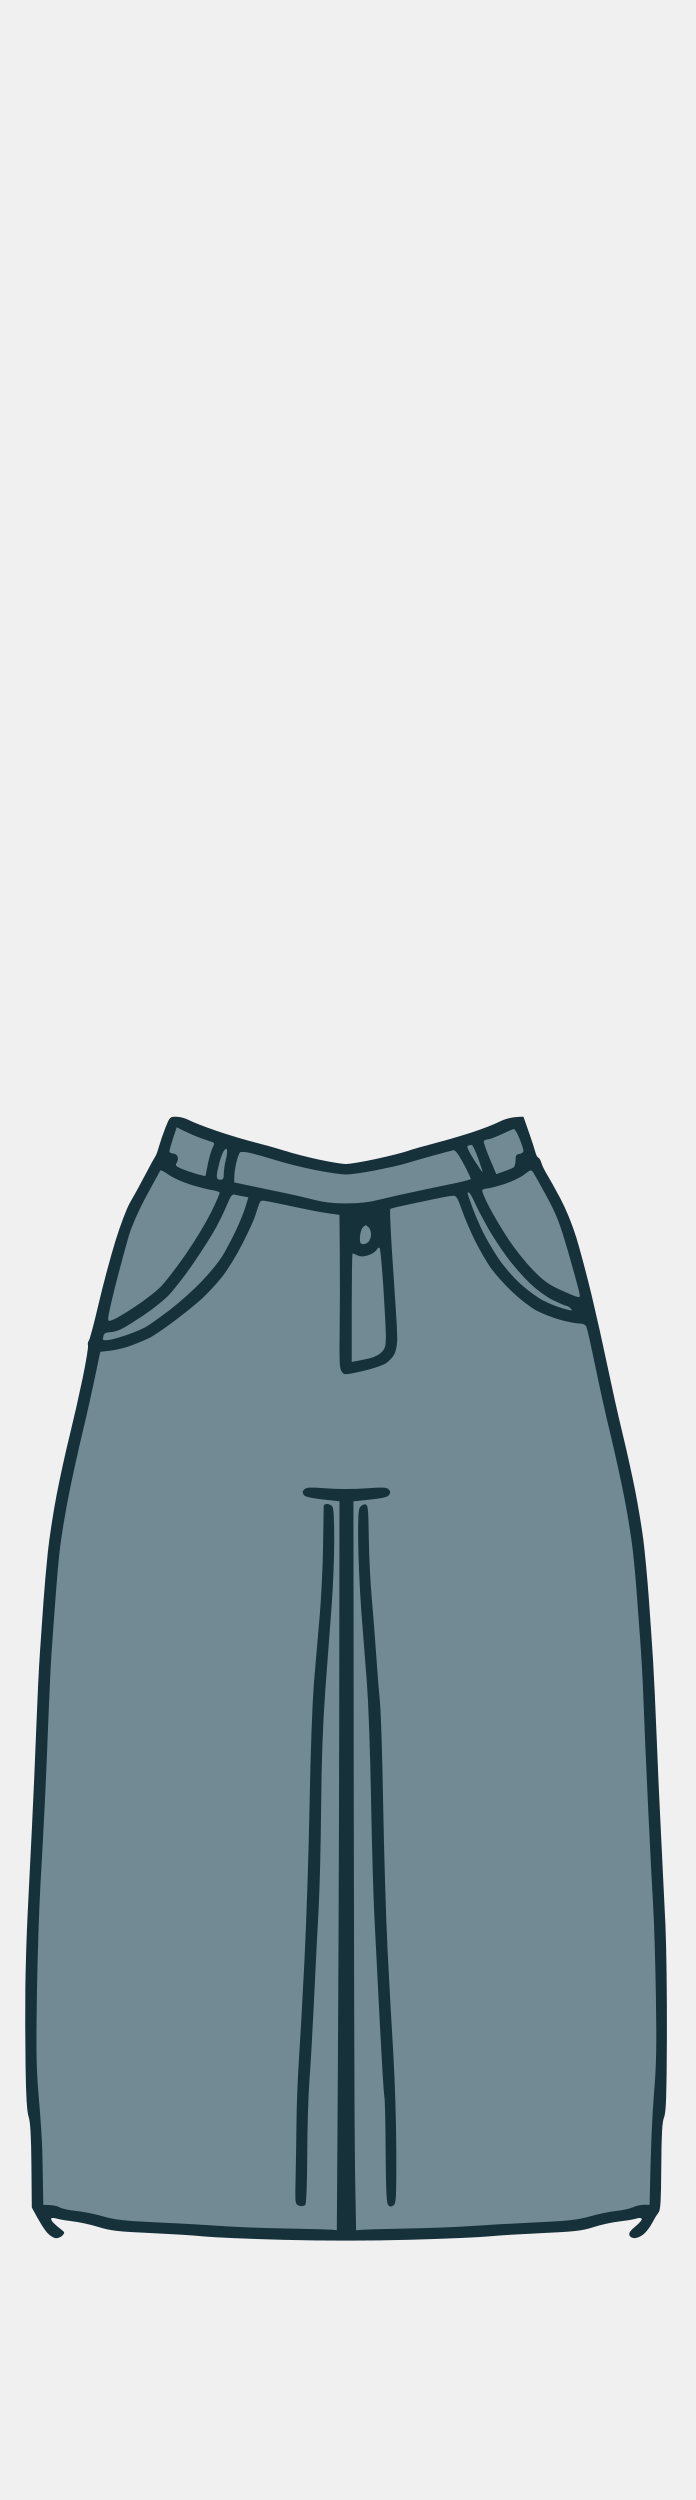
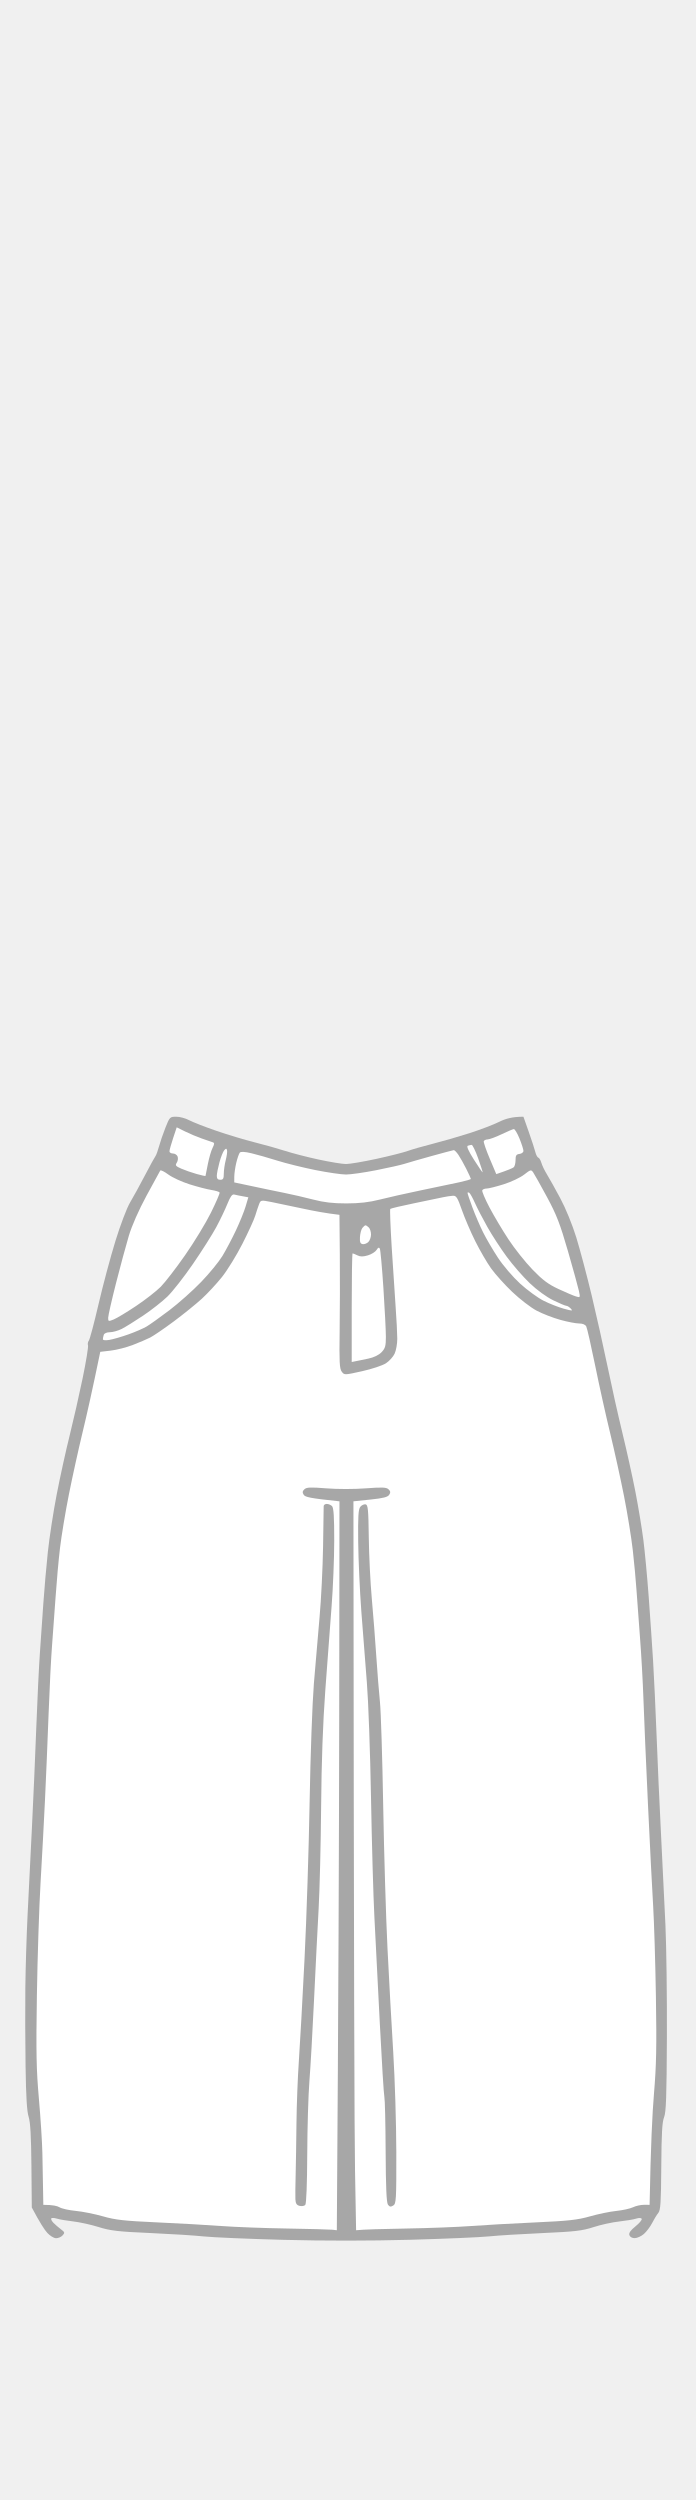
<svg xmlns="http://www.w3.org/2000/svg" width="386" height="1388" viewBox="0 0 386 1388" fill="none">
-   <path d="M88.269 636.538C88.91 634.136 90.525 629.427 91.849 626.08C94.193 620.165 94.359 620 97.822 620C99.787 619.99 103.036 620.866 105.04 621.946C107.044 623.016 113.835 625.662 120.119 627.831C126.404 629.991 135.928 632.861 141.279 634.194C146.63 635.527 154.286 637.686 158.304 638.98C162.312 640.284 170.746 642.453 177.031 643.806C183.316 645.158 190.106 646.267 192.11 646.267C194.114 646.267 201.663 644.993 208.892 643.426C216.11 641.86 224 639.866 226.403 639C228.806 638.134 235.159 636.315 240.509 634.962C245.86 633.6 255.053 630.945 260.939 629.048C266.825 627.151 274.16 624.339 277.234 622.802C280.6 621.119 284.375 620 290.611 620L293.598 628.512C295.242 633.192 296.886 638.231 297.246 639.72C297.615 641.198 298.345 642.551 298.88 642.726C299.415 642.901 300.184 644.205 300.583 645.625C300.981 647.055 302.334 649.857 303.569 651.861C304.814 653.865 308.18 659.887 311.041 665.237C314.125 670.997 317.763 679.918 319.981 687.127C322.034 693.81 325.867 708.257 328.503 719.23C331.13 730.204 335.089 747.929 337.298 758.631C339.496 769.332 343.222 785.968 345.567 795.599C347.912 805.23 351.151 819.891 352.766 828.189C354.381 836.488 356.375 848.522 357.193 854.943C358.01 861.363 359.352 875.586 360.16 886.56C360.967 897.534 362.066 913.508 362.592 922.069C363.117 930.63 363.983 949.231 364.528 963.415C365.063 977.599 366.172 1002.33 366.999 1018.38C367.816 1034.43 368.925 1057.2 369.46 1068.97C369.995 1080.74 370.355 1108.76 370.258 1131.23C370.122 1164.11 369.81 1172.75 368.692 1175.5C367.641 1178.08 367.261 1184.63 367.145 1202.87C367.009 1222.93 366.736 1227.14 365.471 1228.65C364.645 1229.64 363.107 1232.14 362.066 1234.21C361.026 1236.27 358.963 1239 357.494 1240.29C356.025 1241.57 353.719 1242.62 352.387 1242.62C350.918 1242.62 349.741 1241.94 349.419 1240.92C349.05 1239.74 350.091 1238.25 352.824 1236.06C354.994 1234.31 356.55 1232.46 356.278 1231.92C355.976 1231.31 354.799 1231.27 353.116 1231.8C351.647 1232.27 347.376 1232.98 343.631 1233.39C339.886 1233.8 333.533 1235.19 329.525 1236.5C323.279 1238.53 319.232 1239 301.312 1239.8C289.803 1240.31 276.456 1241.13 271.64 1241.63C266.825 1242.14 247.125 1242.98 227.862 1243.52C205.01 1244.15 180.494 1244.16 157.331 1243.56C137.796 1243.04 117.882 1242.18 113.066 1241.66C108.251 1241.13 94.894 1240.29 83.394 1239.78C65.514 1238.99 61.35 1238.52 54.696 1236.44C50.415 1235.11 44.062 1233.71 40.589 1233.33C37.106 1232.94 33.059 1232.25 31.59 1231.79C30.121 1231.33 28.711 1231.28 28.458 1231.68C28.195 1232.08 28.75 1233.18 29.674 1234.12C30.588 1235.06 32.437 1236.66 33.779 1237.66C35.968 1239.29 36.066 1239.65 34.752 1241.09C33.945 1241.98 32.31 1242.69 31.104 1242.66C29.898 1242.64 27.709 1241.3 26.24 1239.68C24.771 1238.07 22.232 1234.24 17.649 1225.6L17.445 1202.49C17.299 1185.94 16.861 1178.21 15.898 1175.25C14.945 1172.34 14.439 1164.08 14.196 1147.28C13.992 1134.18 13.943 1114.48 14.069 1103.5C14.196 1092.53 14.76 1074.37 15.315 1063.13C15.879 1051.9 16.968 1030.01 17.737 1014.49C18.515 998.973 19.595 974.019 20.15 959.037C20.704 944.055 21.609 925.445 22.154 917.691C22.708 909.938 23.574 897.456 24.08 889.965C24.596 882.474 25.705 869.778 26.551 861.753C27.407 853.727 29.625 839.28 31.493 829.649C33.361 820.017 36.581 805.357 38.653 797.058C40.725 788.76 43.975 774.43 45.882 765.197C47.788 755.965 49.121 747.764 48.858 746.957C48.586 746.149 48.81 744.953 49.335 744.281C49.861 743.61 52.283 734.524 54.705 724.095C57.128 713.666 61.34 697.906 64.064 689.072C66.817 680.112 70.417 670.656 72.187 667.67C73.948 664.722 77.664 657.941 80.457 652.59C83.249 647.24 85.885 642.424 86.313 641.889C86.741 641.354 87.626 638.941 88.269 636.538Z" fill="#17313B" />
-   <path fill-rule="evenodd" clip-rule="evenodd" d="M98.114 625.886L102.676 628.153C105.177 629.398 109.418 631.188 112.093 632.122C114.769 633.066 117.502 634.009 118.174 634.214C119.127 634.515 119.088 635.177 118.028 637.268C117.269 638.737 116.092 642.784 115.401 646.267C114.71 649.75 114.127 652.717 114.098 652.873C114.068 653.038 111.85 652.552 109.175 651.803C106.5 651.054 102.667 649.721 100.663 648.845C97.52 647.464 97.17 647.006 98.133 645.537C98.746 644.604 98.97 643.066 98.62 642.133C98.269 641.199 97.112 640.43 96.041 640.43C94.971 640.43 94.096 639.885 94.086 639.214C94.086 638.543 94.991 635.274 96.1 631.947L98.114 625.886ZM285.26 626.859C285.795 626.791 287.216 629.164 288.422 632.122C289.619 635.079 290.611 638.163 290.611 638.961C290.611 639.769 289.619 640.537 288.422 640.664C286.651 640.868 286.233 641.52 286.233 644.02C286.233 645.732 285.795 647.532 285.26 648.028C284.725 648.514 282.312 649.585 275.532 651.871L271.884 643.232C269.87 638.475 268.391 634.145 268.586 633.61C268.79 633.075 269.772 632.618 270.774 632.599C271.786 632.569 275.24 631.295 278.45 629.758C281.661 628.231 284.725 626.917 285.26 626.859V626.859ZM261.853 635.634C262.35 635.595 263.974 638.951 265.463 643.096C266.941 647.25 268.06 650.752 267.953 650.888C267.837 651.015 265.667 647.843 263.128 643.835C260.054 638.99 258.916 636.393 259.723 636.12C260.385 635.897 261.348 635.683 261.853 635.634ZM126.054 638.621C126.248 639.34 125.927 641.802 125.334 644.068C124.74 646.345 124.254 649.74 124.254 651.608C124.254 654.371 123.875 655.013 122.308 655.013C120.927 655.013 120.363 654.371 120.372 652.824C120.372 651.628 121.044 648.232 121.851 645.285C122.649 642.347 123.845 639.34 124.497 638.621C125.499 637.502 125.743 637.502 126.054 638.621ZM251.94 638.552C252.339 638.514 253.487 639.681 254.489 641.15C255.491 642.629 257.456 646.131 258.867 648.933C260.268 651.744 261.425 654.264 261.425 654.527C261.425 654.799 258.468 655.655 254.859 656.433C251.24 657.212 241.725 659.206 233.699 660.87C225.673 662.533 215.381 664.849 210.837 666.006C204.971 667.504 199.591 668.127 192.353 668.137C184.901 668.146 179.891 667.563 173.869 665.996C169.316 664.81 162.098 663.146 157.817 662.29C153.537 661.434 145.53 659.78 130.052 656.472L130.072 653.311C130.081 651.579 130.587 648.077 131.19 645.528C131.803 642.989 132.679 640.469 133.146 639.934C133.71 639.292 135.88 639.409 139.586 640.284C142.651 641.014 149.11 642.843 153.926 644.37C158.741 645.888 168.256 648.242 175.085 649.614C181.905 650.976 189.561 652.094 192.11 652.094C194.649 652.094 202.199 651.015 208.892 649.692C215.575 648.368 222.58 646.792 224.457 646.189C226.325 645.586 233.116 643.631 239.536 641.85C245.957 640.07 251.532 638.591 251.94 638.552ZM93.473 652.104C95.681 653.748 101.003 656.19 105.284 657.542C109.564 658.895 114.973 660.296 117.308 660.665C119.643 661.035 121.725 661.667 121.929 662.066C122.133 662.475 119.974 667.504 117.123 673.254C114.273 679.013 107.823 689.627 102.783 696.845C97.754 704.074 91.654 711.973 89.241 714.415C86.829 716.847 80.69 721.634 75.612 725.039C70.524 728.444 64.94 731.819 63.208 732.529C60.192 733.755 60.046 733.716 60.056 731.625C60.066 730.428 62.031 721.78 64.414 712.411C66.798 703.052 69.998 691.232 71.516 686.144C73.238 680.414 76.983 671.921 81.39 663.769C85.301 656.55 88.706 650.295 88.969 649.886C89.232 649.468 91.255 650.47 93.473 652.104V652.104ZM296 650.878C296.662 651.812 300.096 657.951 303.637 664.498C309.007 674.46 310.924 679.412 315.331 694.657C318.22 704.696 320.964 714.619 321.411 716.711C322.209 720.456 322.18 720.515 319.796 719.795C318.454 719.396 314.076 717.538 310.068 715.66C304.338 712.995 301.215 710.65 295.572 704.794C291.623 700.698 285.649 693.178 282.303 688.09C278.956 683.012 274.199 675.024 271.738 670.335C269.276 665.656 267.477 661.385 267.749 660.85C268.012 660.315 269.111 659.877 270.181 659.877C271.251 659.877 275.512 658.817 279.666 657.504C283.811 656.2 288.908 653.787 291 652.143C294.531 649.371 294.882 649.283 296 650.878ZM260.55 662.261C261.027 662.553 262.447 665.101 263.692 667.903C264.947 670.715 268.06 676.737 270.629 681.28C273.187 685.833 278.032 693.275 281.388 697.818C284.735 702.371 290.484 708.957 294.152 712.46C298.111 716.244 303.394 720.087 307.149 721.916C310.622 723.618 313.911 725 314.446 724.99C314.981 724.98 316.07 725.661 316.878 726.508C318.201 727.899 317.851 727.908 312.986 726.576C310.039 725.768 305.009 723.784 301.799 722.169C298.588 720.554 292.722 716.273 288.772 712.664C284.754 708.987 279.336 702.663 276.475 698.305C273.664 694.024 269.948 687.681 268.216 684.198C266.484 680.725 263.809 674.489 262.272 670.335C260.735 666.191 259.519 662.553 259.577 662.261C259.626 661.959 260.063 661.959 260.55 662.261V662.261ZM130.023 663.204C130.86 663.438 132.971 663.876 137.874 664.741L136.356 669.849C135.52 672.66 133.078 678.682 130.928 683.226C128.778 687.779 125.421 694.121 123.476 697.332C121.53 700.542 116.199 707.051 111.636 711.779C107.074 716.516 99.174 723.54 94.096 727.403C89.008 731.265 83.317 735.331 81.449 736.45C79.571 737.559 74.979 739.553 71.234 740.876C67.488 742.2 62.78 743.562 60.776 743.902C58.577 744.272 57.128 744.136 57.128 743.542C57.128 743.007 57.342 741.917 57.614 741.11C57.896 740.254 59.287 739.651 61.019 739.651C62.624 739.651 65.572 738.824 67.586 737.812C69.59 736.791 74.95 733.463 79.503 730.409C84.046 727.364 90.097 722.606 92.948 719.853C95.798 717.1 102.19 708.938 107.151 701.71C112.113 694.491 117.931 685.298 120.09 681.28C122.24 677.272 125.013 671.464 126.248 668.39C127.873 664.343 128.924 662.903 130.023 663.204V663.204ZM251.454 663.885C253.341 663.788 254.012 664.858 256.435 671.795C257.982 676.211 261.309 683.984 263.848 689.063C266.377 694.151 270.317 700.931 272.594 704.142C274.88 707.352 280.192 713.267 284.404 717.275C288.617 721.293 294.697 725.963 297.907 727.665C301.118 729.368 307.023 731.664 311.041 732.773C315.049 733.891 319.757 734.796 321.499 734.796C323.532 734.796 324.962 735.399 325.507 736.489C325.984 737.433 328.192 747.171 330.429 758.135C332.657 769.109 336.393 785.958 338.738 795.589C341.072 805.221 344.545 820.981 346.452 830.612C348.359 840.243 350.558 853.814 351.336 860.77C352.114 867.726 353.029 877.581 353.369 882.659C353.7 887.747 354.576 899.567 355.305 908.926C356.045 918.295 356.91 933.831 357.241 943.462C357.562 953.093 358.691 979.36 359.751 1001.83C360.811 1024.31 362.105 1049.7 362.631 1058.26C363.156 1066.82 363.847 1089.37 364.158 1108.36C364.615 1136.24 364.411 1146.65 363.088 1162.35C362.183 1173.05 361.269 1191.33 360.656 1224.13L357.494 1224.11C355.753 1224.1 353.019 1224.71 351.414 1225.48C349.809 1226.25 345.645 1227.15 342.172 1227.51C338.689 1227.86 332.122 1229.22 327.579 1230.52C320.643 1232.5 315.691 1233.05 296.934 1233.9C284.628 1234.45 268.644 1235.35 261.425 1235.9C254.197 1236.44 237.999 1237.07 225.43 1237.28C212.851 1237.49 201.469 1237.79 197.704 1238.23L197.111 1205.16C196.78 1186.97 196.449 1095.91 196.225 833.53L205.623 832.558C212.734 831.828 215.274 831.176 216.091 829.902C216.908 828.618 216.811 827.898 215.702 826.857C214.505 825.728 212.209 825.641 203.055 826.331C196.605 826.828 187.333 826.828 181.166 826.331C172.391 825.621 170.192 825.718 169.005 826.847C167.886 827.898 167.799 828.618 168.616 829.902C169.423 831.176 171.962 831.828 188.472 833.53L188.326 954.163C188.238 1020.51 187.907 1111.57 187.003 1238.23L184.571 1237.94C183.228 1237.79 171.846 1237.49 159.277 1237.27C146.698 1237.07 130.286 1236.44 122.795 1235.88C115.304 1235.32 99.32 1234.41 87.286 1233.87C68.987 1233.04 64.035 1232.49 57.128 1230.5C52.575 1229.2 45.794 1227.84 42.048 1227.49C38.303 1227.13 34.246 1226.24 33.05 1225.49C31.843 1224.74 29.324 1224.13 24.051 1224.13L23.895 1215.13C23.817 1210.19 23.642 1201.32 23.526 1195.43C23.409 1189.54 22.543 1175.97 21.599 1165.27C20.169 1149 19.984 1139.63 20.48 1107.87C20.802 1087.01 21.726 1058.77 22.523 1045.12C23.331 1031.49 24.43 1010.91 24.975 999.401C25.53 987.902 26.425 966.451 26.969 951.731C27.514 937.022 28.39 919.725 28.915 913.304C29.431 906.883 30.316 894.849 30.87 886.551C31.425 878.262 32.534 866.004 33.332 859.311C34.13 852.627 36.348 839.27 38.264 829.639C40.181 820.008 43.605 804.471 45.872 795.103C48.139 785.744 51.271 771.881 55.668 750.537L61.505 749.856C64.716 749.486 70.183 748.085 73.666 746.752C77.139 745.42 81.517 743.552 83.394 742.598C85.262 741.645 91.177 737.598 96.528 733.619C101.879 729.63 108.844 723.998 112.016 721.099C115.187 718.199 120.236 712.751 123.233 709.006C126.219 705.261 131.346 696.943 134.605 690.522C137.874 684.101 141.065 677.097 141.707 674.956C142.349 672.816 143.302 669.975 143.818 668.633C144.762 666.22 144.791 666.21 150.803 667.388C154.12 668.039 161.874 669.664 168.032 670.997C174.181 672.33 181.292 673.662 188.462 674.47L188.666 696.602C188.773 708.782 188.734 727.928 188.569 739.164C188.316 756.15 188.511 759.925 189.727 761.54C191.186 763.485 191.205 763.485 201.012 761.297C206.411 760.1 212.365 758.125 214.223 756.919C216.091 755.722 218.28 753.309 219.087 751.568C219.904 749.836 220.566 746.11 220.566 743.299C220.566 740.497 220.157 732.5 219.651 725.544C219.155 718.589 218.173 703.626 217.463 692.302C216.762 680.969 216.402 671.464 216.675 671.191C216.937 670.909 222.852 669.508 229.808 668.078C236.764 666.648 243.982 665.14 245.86 664.732C247.728 664.333 250.247 663.944 251.454 663.885V663.885ZM202.918 680.297C203.259 680.288 204.096 680.832 204.767 681.513C205.448 682.185 205.993 683.945 205.983 685.414C205.973 686.893 205.312 688.751 204.514 689.549C203.706 690.357 202.286 690.892 201.352 690.736C200.039 690.522 199.689 689.627 199.844 686.864C199.951 684.889 200.545 682.603 201.167 681.786C201.79 680.978 202.578 680.307 202.918 680.297ZM210.876 693.226C211.227 693.878 212.131 703.83 212.88 715.33C213.629 726.838 214.242 738.95 214.242 742.258C214.242 747.336 213.863 748.64 211.81 750.77C210.312 752.327 207.51 753.679 204.514 754.292C201.839 754.847 198.657 755.508 195.272 756.189V726.031C195.272 709.444 195.486 695.873 195.758 695.873C196.021 695.873 197.227 696.369 198.434 696.972C200.049 697.779 201.566 697.779 204.271 696.972C206.275 696.369 208.434 695.016 209.077 693.956C209.884 692.604 210.419 692.39 210.876 693.226V693.226Z" fill="#728A94" />
-   <path d="M179.366 858.834C179.551 847.063 179.706 836.887 179.706 836.215C179.706 835.544 180.475 834.99 181.409 834.98C182.343 834.97 183.666 835.525 184.347 836.196C185.252 837.11 185.573 842.189 185.563 855.429C185.553 865.323 184.892 881.745 184.094 891.911C183.296 902.077 181.74 922.877 180.631 938.121C179.259 956.907 178.5 977.93 178.286 1003.3C178.111 1023.9 177.488 1049.3 176.905 1059.73C176.321 1070.16 175.173 1092.92 174.356 1110.31C173.538 1127.7 172.381 1148.06 171.778 1155.55C171.184 1163.04 170.639 1181.29 170.581 1196.12C170.513 1212.53 170.085 1223.5 169.491 1224.17C168.956 1224.77 167.536 1225 166.33 1224.7C164.666 1224.27 164.112 1223.38 164.005 1220.98C163.927 1219.23 163.985 1213.22 164.141 1207.6C164.287 1201.98 164.491 1189.07 164.598 1178.9C164.705 1168.73 165.298 1153.2 165.921 1144.36C166.534 1135.53 167.964 1109.93 169.083 1087.45C170.202 1064.98 171.466 1025.8 171.904 1000.38C172.352 974.457 173.393 945.631 174.268 934.716C175.134 924.015 176.554 907.379 177.43 897.748C178.305 888.117 179.171 870.606 179.366 858.834Z" fill="#17313B" />
-   <path d="M198.862 855.828C198.716 841.897 198.959 837.879 200.049 836.575C200.807 835.661 202.121 835.048 202.967 835.213C204.3 835.466 204.543 837.957 204.747 853.493C204.874 863.387 205.623 878.7 206.421 887.533C207.218 896.366 208.337 910.804 208.921 919.637C209.505 928.47 210.419 939.853 210.944 944.931C211.479 950.009 212.287 975.848 212.744 1002.33C213.211 1028.81 214.281 1064.49 215.128 1081.62C215.974 1098.74 217.414 1124.78 218.328 1139.5C219.233 1154.21 220.002 1179.12 220.031 1194.85C220.079 1221.41 219.953 1223.52 218.319 1224.52C216.947 1225.36 216.305 1225.26 215.4 1224.04C214.573 1222.93 214.203 1214.42 214.106 1194.37C214.028 1178.91 213.717 1165.38 213.406 1164.31C213.104 1163.24 211.966 1144.85 210.876 1123.45C209.796 1102.05 208.434 1075.34 207.851 1064.1C207.267 1052.87 206.421 1023.1 205.983 997.951C205.535 972.803 204.504 944.124 203.687 934.23C202.87 924.336 201.488 906.601 200.623 894.829C199.747 883.058 198.959 865.508 198.862 855.828Z" fill="#17313B" />
+   <path d="M88.269 636.538C88.91 634.136 90.525 629.427 91.849 626.08C94.193 620.165 94.359 620 97.822 620C99.787 619.99 103.036 620.866 105.04 621.946C107.044 623.016 113.835 625.662 120.119 627.831C126.404 629.991 135.928 632.861 141.279 634.194C146.63 635.527 154.286 637.686 158.304 638.98C162.312 640.284 170.746 642.453 177.031 643.806C183.316 645.158 190.106 646.267 192.11 646.267C194.114 646.267 201.663 644.993 208.892 643.426C216.11 641.86 224 639.866 226.403 639C228.806 638.134 235.159 636.315 240.509 634.962C245.86 633.6 255.053 630.945 260.939 629.048C266.825 627.151 274.16 624.339 277.234 622.802C280.6 621.119 284.375 620 290.611 620L293.598 628.512C295.242 633.192 296.886 638.231 297.246 639.72C297.615 641.198 298.345 642.551 298.88 642.726C299.415 642.901 300.184 644.205 300.583 645.625C300.981 647.055 302.334 649.857 303.569 651.861C304.814 653.865 308.18 659.887 311.041 665.237C314.125 670.997 317.763 679.918 319.981 687.127C322.034 693.81 325.867 708.257 328.503 719.23C331.13 730.204 335.089 747.929 337.298 758.631C339.496 769.332 343.222 785.968 345.567 795.599C347.912 805.23 351.151 819.891 352.766 828.189C354.381 836.488 356.375 848.522 357.193 854.943C358.01 861.363 359.352 875.586 360.16 886.56C360.967 897.534 362.066 913.508 362.592 922.069C363.117 930.63 363.983 949.231 364.528 963.415C365.063 977.599 366.172 1002.33 366.999 1018.38C367.816 1034.43 368.925 1057.2 369.46 1068.97C369.995 1080.74 370.355 1108.76 370.258 1131.23C370.122 1164.11 369.81 1172.75 368.692 1175.5C367.641 1178.08 367.261 1184.63 367.145 1202.87C367.009 1222.93 366.736 1227.14 365.471 1228.65C364.645 1229.64 363.107 1232.14 362.066 1234.21C361.026 1236.27 358.963 1239 357.494 1240.29C356.025 1241.57 353.719 1242.62 352.387 1242.62C350.918 1242.62 349.741 1241.94 349.419 1240.92C349.05 1239.74 350.091 1238.25 352.824 1236.06C354.994 1234.31 356.55 1232.46 356.278 1231.92C355.976 1231.31 354.799 1231.27 353.116 1231.8C351.647 1232.27 347.376 1232.98 343.631 1233.39C339.886 1233.8 333.533 1235.19 329.525 1236.5C323.279 1238.53 319.232 1239 301.312 1239.8C289.803 1240.31 276.456 1241.13 271.64 1241.63C266.825 1242.14 247.125 1242.98 227.862 1243.52C205.01 1244.15 180.494 1244.16 157.331 1243.56C137.796 1243.04 117.882 1242.18 113.066 1241.66C108.251 1241.13 94.894 1240.29 83.394 1239.78C65.514 1238.99 61.35 1238.52 54.696 1236.44C50.415 1235.11 44.062 1233.71 40.589 1233.33C37.106 1232.94 33.059 1232.25 31.59 1231.79C30.121 1231.33 28.711 1231.28 28.458 1231.68C28.195 1232.08 28.75 1233.18 29.674 1234.12C30.588 1235.06 32.437 1236.66 33.779 1237.66C35.968 1239.29 36.066 1239.65 34.752 1241.09C33.945 1241.98 32.31 1242.69 31.104 1242.66C29.898 1242.64 27.709 1241.3 26.24 1239.68C24.771 1238.07 22.232 1234.24 17.649 1225.6L17.445 1202.49C17.299 1185.94 16.861 1178.21 15.898 1175.25C14.945 1172.34 14.439 1164.08 14.196 1147.28C13.992 1134.18 13.943 1114.48 14.069 1103.5C14.196 1092.53 14.76 1074.37 15.315 1063.13C15.879 1051.9 16.968 1030.01 17.737 1014.49C18.515 998.973 19.595 974.019 20.15 959.037C20.704 944.055 21.609 925.445 22.154 917.691C22.708 909.938 23.574 897.456 24.08 889.965C24.596 882.474 25.705 869.778 26.551 861.753C27.407 853.727 29.625 839.28 31.493 829.649C33.361 820.017 36.581 805.357 38.653 797.058C40.725 788.76 43.975 774.43 45.882 765.197C47.788 755.965 49.121 747.764 48.858 746.957C48.586 746.149 48.81 744.953 49.335 744.281C49.861 743.61 52.283 734.524 54.705 724.095C57.128 713.666 61.34 697.906 64.064 689.072C66.817 680.112 70.417 670.656 72.187 667.67C73.948 664.722 77.664 657.941 80.457 652.59C83.249 647.24 85.885 642.424 86.313 641.889C86.741 641.354 87.626 638.941 88.269 636.538Z" fill="#A7A7A7" />
+   <path fill-rule="evenodd" clip-rule="evenodd" d="M98.114 625.886L102.677 628.153C105.178 629.398 109.419 631.188 112.094 632.122C114.77 633.066 117.503 634.009 118.175 634.214C119.128 634.515 119.089 635.177 118.029 637.268C117.27 638.737 116.093 642.784 115.402 646.267C114.711 649.75 114.128 652.717 114.099 652.873C114.069 653.038 111.851 652.552 109.176 651.803C106.501 651.054 102.668 649.721 100.664 648.845C97.521 647.464 97.171 647.006 98.134 645.537C98.747 644.604 98.97 643.066 98.62 642.133C98.27 641.199 97.112 640.43 96.042 640.43C94.972 640.43 94.096 639.885 94.087 639.214C94.087 638.543 94.991 635.274 96.1 631.947L98.114 625.886ZM285.261 626.859C285.796 626.791 287.217 629.164 288.423 632.122C289.62 635.079 290.612 638.163 290.612 638.961C290.612 639.769 289.62 640.537 288.423 640.664C286.652 640.868 286.234 641.52 286.234 644.02C286.234 645.732 285.796 647.532 285.261 648.028C284.726 648.514 282.313 649.585 275.533 651.871L271.885 643.232C269.871 638.475 268.392 634.145 268.587 633.61C268.791 633.075 269.773 632.618 270.775 632.599C271.787 632.569 275.241 631.295 278.451 629.758C281.662 628.231 284.726 626.917 285.261 626.859ZM261.854 635.634C262.351 635.595 263.975 638.951 265.464 643.096C266.942 647.25 268.061 650.752 267.954 650.888C267.838 651.015 265.668 647.843 263.129 643.835C260.055 638.99 258.917 636.393 259.724 636.12C260.386 635.897 261.349 635.683 261.854 635.634ZM126.055 638.621C126.249 639.34 125.928 641.802 125.335 644.068C124.741 646.345 124.255 649.74 124.255 651.608C124.255 654.371 123.876 655.013 122.309 655.013C120.928 655.013 120.364 654.371 120.373 652.824C120.373 651.628 121.045 648.232 121.852 645.285C122.65 642.347 123.846 639.34 124.498 638.621C125.5 637.502 125.744 637.502 126.055 638.621ZM251.941 638.552C252.34 638.514 253.488 639.681 254.49 641.15C255.492 642.629 257.457 646.131 258.868 648.933C260.269 651.744 261.426 654.264 261.426 654.527C261.426 654.799 258.469 655.655 254.86 656.433C251.241 657.212 241.726 659.206 233.7 660.87C225.674 662.533 215.382 664.849 210.838 666.006C204.972 667.504 199.592 668.127 192.354 668.137C184.902 668.146 179.892 667.563 173.87 665.996C169.317 664.81 162.099 663.146 157.818 662.29C153.538 661.434 145.531 659.78 130.053 656.472L130.073 653.311C130.082 651.579 130.588 648.077 131.191 645.528C131.804 642.989 132.68 640.469 133.147 639.934C133.711 639.292 135.881 639.409 139.587 640.284C142.652 641.014 149.111 642.843 153.927 644.37C158.742 645.888 168.257 648.242 175.086 649.614C181.906 650.976 189.562 652.094 192.111 652.094C194.65 652.094 202.2 651.015 208.893 649.692C215.576 648.368 222.581 646.792 224.458 646.189C226.326 645.586 233.117 643.631 239.537 641.85C245.958 640.07 251.533 638.591 251.941 638.552ZM93.474 652.104C95.682 653.748 101.004 656.19 105.285 657.542C109.565 658.895 114.974 660.296 117.309 660.665C119.644 661.035 121.726 661.667 121.93 662.066C122.134 662.475 119.975 667.504 117.124 673.254C114.274 679.013 107.824 689.627 102.784 696.845C97.754 704.074 91.655 711.973 89.242 714.415C86.829 716.847 80.691 721.634 75.612 725.039C70.524 728.444 64.94 731.819 63.209 732.529C60.193 733.755 60.047 733.716 60.056 731.625C60.066 730.428 62.031 721.78 64.415 712.411C66.798 703.052 69.999 691.232 71.517 686.144C73.239 680.414 76.984 671.921 81.391 663.769C85.302 656.55 88.707 650.295 88.969 649.886C89.232 649.468 91.256 650.47 93.474 652.104ZM296.001 650.878C296.663 651.812 300.097 657.951 303.638 664.498C309.008 674.46 310.925 679.412 315.332 694.657C318.221 704.696 320.965 714.619 321.412 716.711C322.21 720.456 322.181 720.515 319.797 719.795C318.455 719.396 314.077 717.538 310.069 715.66C304.339 712.995 301.216 710.65 295.573 704.794C291.624 700.698 285.65 693.178 282.304 688.09C278.957 683.012 274.2 675.024 271.739 670.335C269.277 665.656 267.478 661.385 267.75 660.85C268.013 660.315 269.112 659.877 270.182 659.877C271.252 659.877 275.513 658.817 279.667 657.504C283.812 656.2 288.909 653.787 291.001 652.143C294.532 649.371 294.883 649.283 296.001 650.878ZM260.551 662.261C261.028 662.553 262.448 665.101 263.693 667.903C264.948 670.715 268.061 676.737 270.63 681.28C273.188 685.833 278.033 693.275 281.389 697.818C284.736 702.371 290.485 708.957 294.153 712.46C298.112 716.244 303.395 720.087 307.15 721.916C310.623 723.618 313.912 725 314.447 724.99C314.982 724.98 316.071 725.661 316.879 726.508C318.202 727.899 317.852 727.908 312.987 726.576C310.04 725.768 305.01 723.784 301.8 722.169C298.589 720.554 292.723 716.273 288.773 712.664C284.755 708.987 279.337 702.663 276.476 698.305C273.665 694.024 269.949 687.681 268.217 684.198C266.485 680.725 263.81 674.489 262.273 670.335C260.736 666.191 259.52 662.553 259.578 662.261C259.627 661.959 260.064 661.959 260.551 662.261ZM130.024 663.204C130.861 663.438 132.972 663.876 137.875 664.741L136.357 669.849C135.521 672.66 133.079 678.682 130.929 683.226C128.779 687.779 125.422 694.121 123.477 697.332C121.531 700.542 116.2 707.051 111.637 711.779C107.075 716.516 99.175 723.54 94.096 727.403C89.008 731.265 83.317 735.331 81.449 736.45C79.572 737.559 74.98 739.553 71.234 740.876C67.489 742.2 62.781 743.562 60.776 743.902C58.578 744.272 57.128 744.136 57.128 743.542C57.128 743.007 57.342 741.917 57.615 741.11C57.897 740.254 59.288 739.651 61.02 739.651C62.625 739.651 65.573 738.824 67.586 737.812C69.59 736.791 74.951 733.463 79.504 730.409C84.047 727.364 90.098 722.606 92.948 719.853C95.799 717.1 102.191 708.938 107.152 701.71C112.114 694.491 117.932 685.298 120.091 681.28C122.241 677.272 125.014 671.464 126.249 668.39C127.874 664.343 128.925 662.903 130.024 663.204ZM251.455 663.885C253.342 663.788 254.013 664.858 256.436 671.795C257.983 676.211 261.31 683.984 263.849 689.063C266.378 694.151 270.318 700.931 272.595 704.142C274.881 707.352 280.193 713.267 284.405 717.275C288.618 721.293 294.698 725.963 297.908 727.665C301.119 729.368 307.024 731.664 311.042 732.773C315.05 733.891 319.758 734.796 321.5 734.796C323.533 734.796 324.963 735.399 325.508 736.489C325.985 737.433 328.193 747.171 330.43 758.135C332.658 769.109 336.394 785.958 338.739 795.589C341.073 805.221 344.546 820.981 346.453 830.612C348.36 840.243 350.559 853.814 351.337 860.77C352.115 867.726 353.03 877.581 353.37 882.659C353.701 887.747 354.577 899.567 355.306 908.926C356.046 918.295 356.911 933.831 357.242 943.462C357.563 953.093 358.692 979.36 359.752 1001.83C360.812 1024.31 362.106 1049.7 362.632 1058.26C363.157 1066.82 363.848 1089.37 364.159 1108.36C364.616 1136.24 364.412 1146.65 363.089 1162.35C362.184 1173.05 361.27 1191.33 360.657 1224.13L357.495 1224.11C355.754 1224.1 353.02 1224.71 351.415 1225.48C349.81 1226.25 345.646 1227.15 342.173 1227.51C338.69 1227.86 332.123 1229.22 327.58 1230.52C320.644 1232.5 315.692 1233.05 296.935 1233.9C284.629 1234.45 268.645 1235.35 261.426 1235.9C254.198 1236.44 238 1237.07 225.431 1237.28C212.852 1237.49 201.47 1237.79 197.705 1238.23L197.112 1205.16C196.781 1186.97 196.45 1095.91 196.226 833.53L205.624 832.558C212.735 831.828 215.275 831.176 216.092 829.902C216.909 828.618 216.812 827.898 215.703 826.857C214.506 825.728 212.21 825.641 203.056 826.331C196.606 826.828 187.334 826.828 181.167 826.331C172.392 825.621 170.193 825.718 169.006 826.847C167.887 827.898 167.8 828.618 168.617 829.902C169.424 831.176 171.963 831.828 188.473 833.53L188.327 954.163C188.239 1020.51 187.908 1111.57 187.004 1238.23L184.572 1237.94C183.229 1237.79 171.847 1237.49 159.278 1237.27C146.699 1237.07 130.287 1236.44 122.796 1235.88C115.305 1235.32 99.321 1234.41 87.287 1233.87C68.987 1233.04 64.035 1232.49 57.128 1230.5C52.575 1229.2 45.795 1227.84 42.049 1227.49C38.304 1227.13 34.247 1226.24 33.05 1225.49C31.844 1224.74 29.324 1224.13 24.051 1224.13L23.896 1215.13C23.818 1210.19 23.643 1201.32 23.526 1195.43C23.409 1189.54 22.544 1175.97 21.6 1165.27C20.17 1149 19.985 1139.63 20.481 1107.87C20.802 1087.01 21.726 1058.77 22.524 1045.12C23.331 1031.49 24.431 1010.91 24.976 999.401C25.53 987.902 26.425 966.451 26.97 951.731C27.515 937.022 28.39 919.725 28.916 913.304C29.431 906.883 30.317 894.849 30.871 886.551C31.426 878.262 32.535 866.004 33.332 859.311C34.13 852.627 36.348 839.27 38.265 829.639C40.181 820.008 43.606 804.471 45.872 795.103C48.139 785.744 51.272 771.881 55.669 750.537L61.506 749.856C64.716 749.486 70.184 748.085 73.667 746.752C77.14 745.42 81.517 743.552 83.395 742.598C85.263 741.645 91.178 737.598 96.528 733.619C101.88 729.63 108.845 723.998 112.017 721.099C115.188 718.199 120.237 712.751 123.234 709.006C126.22 705.261 131.347 696.943 134.606 690.522C137.875 684.101 141.066 677.097 141.708 674.956C142.35 672.816 143.303 669.975 143.819 668.633C144.763 666.22 144.792 666.21 150.804 667.388C154.121 668.039 161.875 669.664 168.033 670.997C174.182 672.33 181.293 673.662 188.463 674.47L188.667 696.602C188.774 708.782 188.735 727.928 188.57 739.164C188.317 756.15 188.512 759.925 189.728 761.54C191.187 763.485 191.206 763.485 201.013 761.297C206.412 760.1 212.366 758.125 214.224 756.919C216.092 755.722 218.281 753.309 219.088 751.568C219.905 749.836 220.567 746.11 220.567 743.299C220.567 740.497 220.158 732.5 219.652 725.544C219.156 718.589 218.174 703.626 217.464 692.302C216.763 680.969 216.403 671.464 216.676 671.191C216.938 670.909 222.853 669.508 229.809 668.078C236.765 666.648 243.983 665.14 245.861 664.732C247.729 664.333 250.248 663.944 251.455 663.885ZM202.919 680.297C203.26 680.288 204.097 680.832 204.768 681.513C205.449 682.185 205.994 683.945 205.984 685.414C205.974 686.893 205.313 688.751 204.515 689.549C203.707 690.357 202.287 690.892 201.353 690.736C200.04 690.522 199.69 689.627 199.845 686.864C199.952 684.889 200.546 682.603 201.168 681.786C201.791 680.978 202.579 680.307 202.919 680.297ZM210.877 693.226C211.228 693.878 212.132 703.83 212.881 715.33C213.63 726.838 214.243 738.95 214.243 742.258C214.243 747.336 213.864 748.64 211.811 750.77C210.313 752.327 207.511 753.679 204.515 754.292C201.84 754.847 198.658 755.508 195.273 756.189V726.031C195.273 709.444 195.487 695.873 195.759 695.873C196.022 695.873 197.228 696.369 198.435 696.972C200.05 697.779 201.567 697.779 204.272 696.972C206.276 696.369 208.435 695.016 209.078 693.956C209.885 692.604 210.42 692.39 210.877 693.226Z" fill="white" />
+   <path d="M179.366 858.834C179.551 847.063 179.706 836.887 179.706 836.215C179.706 835.544 180.475 834.99 181.409 834.98C182.343 834.97 183.666 835.525 184.347 836.196C185.252 837.11 185.573 842.189 185.563 855.429C185.553 865.323 184.892 881.745 184.094 891.911C183.296 902.077 181.74 922.877 180.631 938.121C179.259 956.907 178.5 977.93 178.286 1003.3C178.111 1023.9 177.488 1049.3 176.905 1059.73C176.321 1070.16 175.173 1092.92 174.356 1110.31C173.538 1127.7 172.381 1148.06 171.778 1155.55C171.184 1163.04 170.639 1181.29 170.581 1196.12C170.513 1212.53 170.085 1223.5 169.491 1224.17C168.956 1224.77 167.536 1225 166.33 1224.7C164.666 1224.27 164.112 1223.38 164.005 1220.98C163.927 1219.23 163.985 1213.22 164.141 1207.6C164.287 1201.98 164.491 1189.07 164.598 1178.9C164.705 1168.73 165.298 1153.2 165.921 1144.36C166.534 1135.53 167.964 1109.93 169.083 1087.45C170.202 1064.98 171.466 1025.8 171.904 1000.38C172.352 974.457 173.393 945.631 174.268 934.716C175.134 924.015 176.554 907.379 177.43 897.748C178.305 888.117 179.171 870.606 179.366 858.834Z" fill="#A7A7A7" />
+   <path d="M198.863 855.828C198.717 841.897 198.96 837.879 200.05 836.575C200.808 835.661 202.122 835.048 202.968 835.213C204.301 835.466 204.544 837.957 204.748 853.493C204.875 863.387 205.624 878.7 206.422 887.533C207.219 896.366 208.338 910.804 208.922 919.637C209.506 928.47 210.42 939.853 210.945 944.931C211.48 950.009 212.288 975.848 212.745 1002.33C213.212 1028.81 214.282 1064.49 215.129 1081.62C215.975 1098.74 217.415 1124.78 218.329 1139.5C219.234 1154.21 220.003 1179.12 220.032 1194.85C220.08 1221.41 219.954 1223.52 218.32 1224.52C216.948 1225.36 216.306 1225.26 215.401 1224.04C214.574 1222.93 214.204 1214.42 214.107 1194.37C214.029 1178.91 213.718 1165.38 213.407 1164.31C213.105 1163.24 211.967 1144.85 210.877 1123.45C209.797 1102.05 208.435 1075.34 207.852 1064.1C207.268 1052.87 206.422 1023.1 205.984 997.951C205.536 972.803 204.505 944.124 203.688 934.23C202.871 924.336 201.489 906.601 200.624 894.829C199.748 883.058 198.96 865.508 198.863 855.828Z" fill="#A7A7A7" />
</svg>
